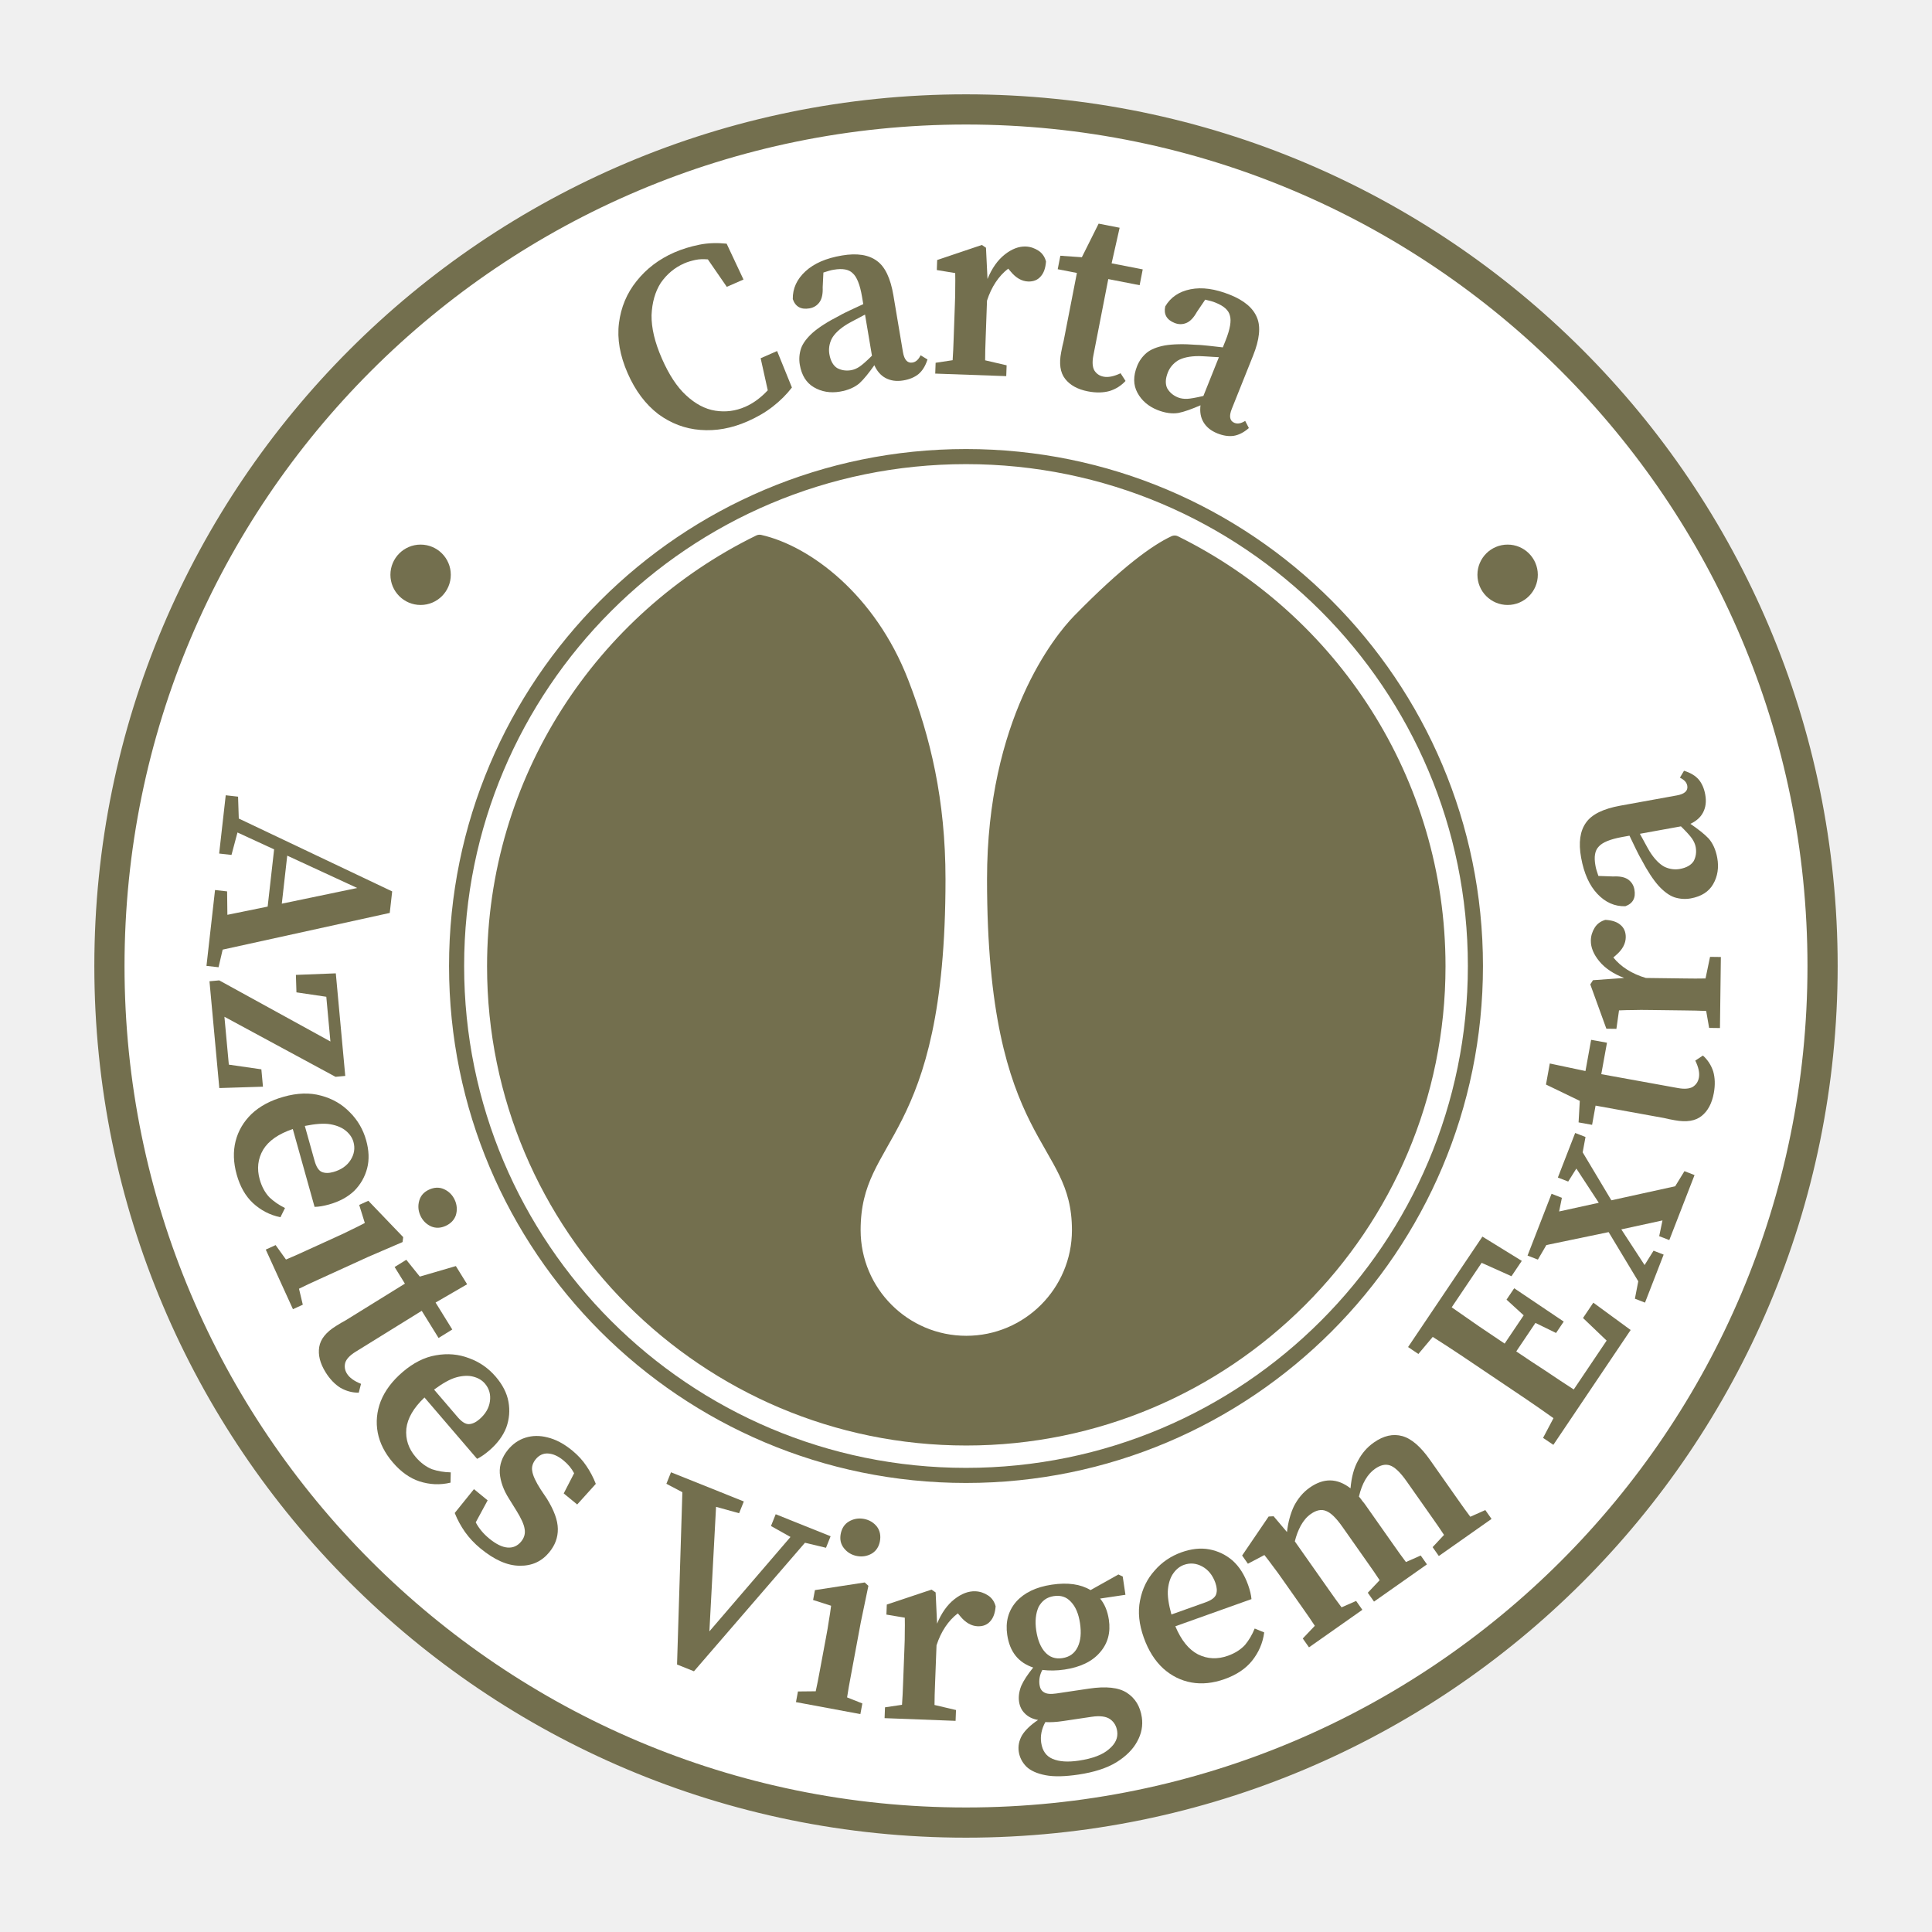
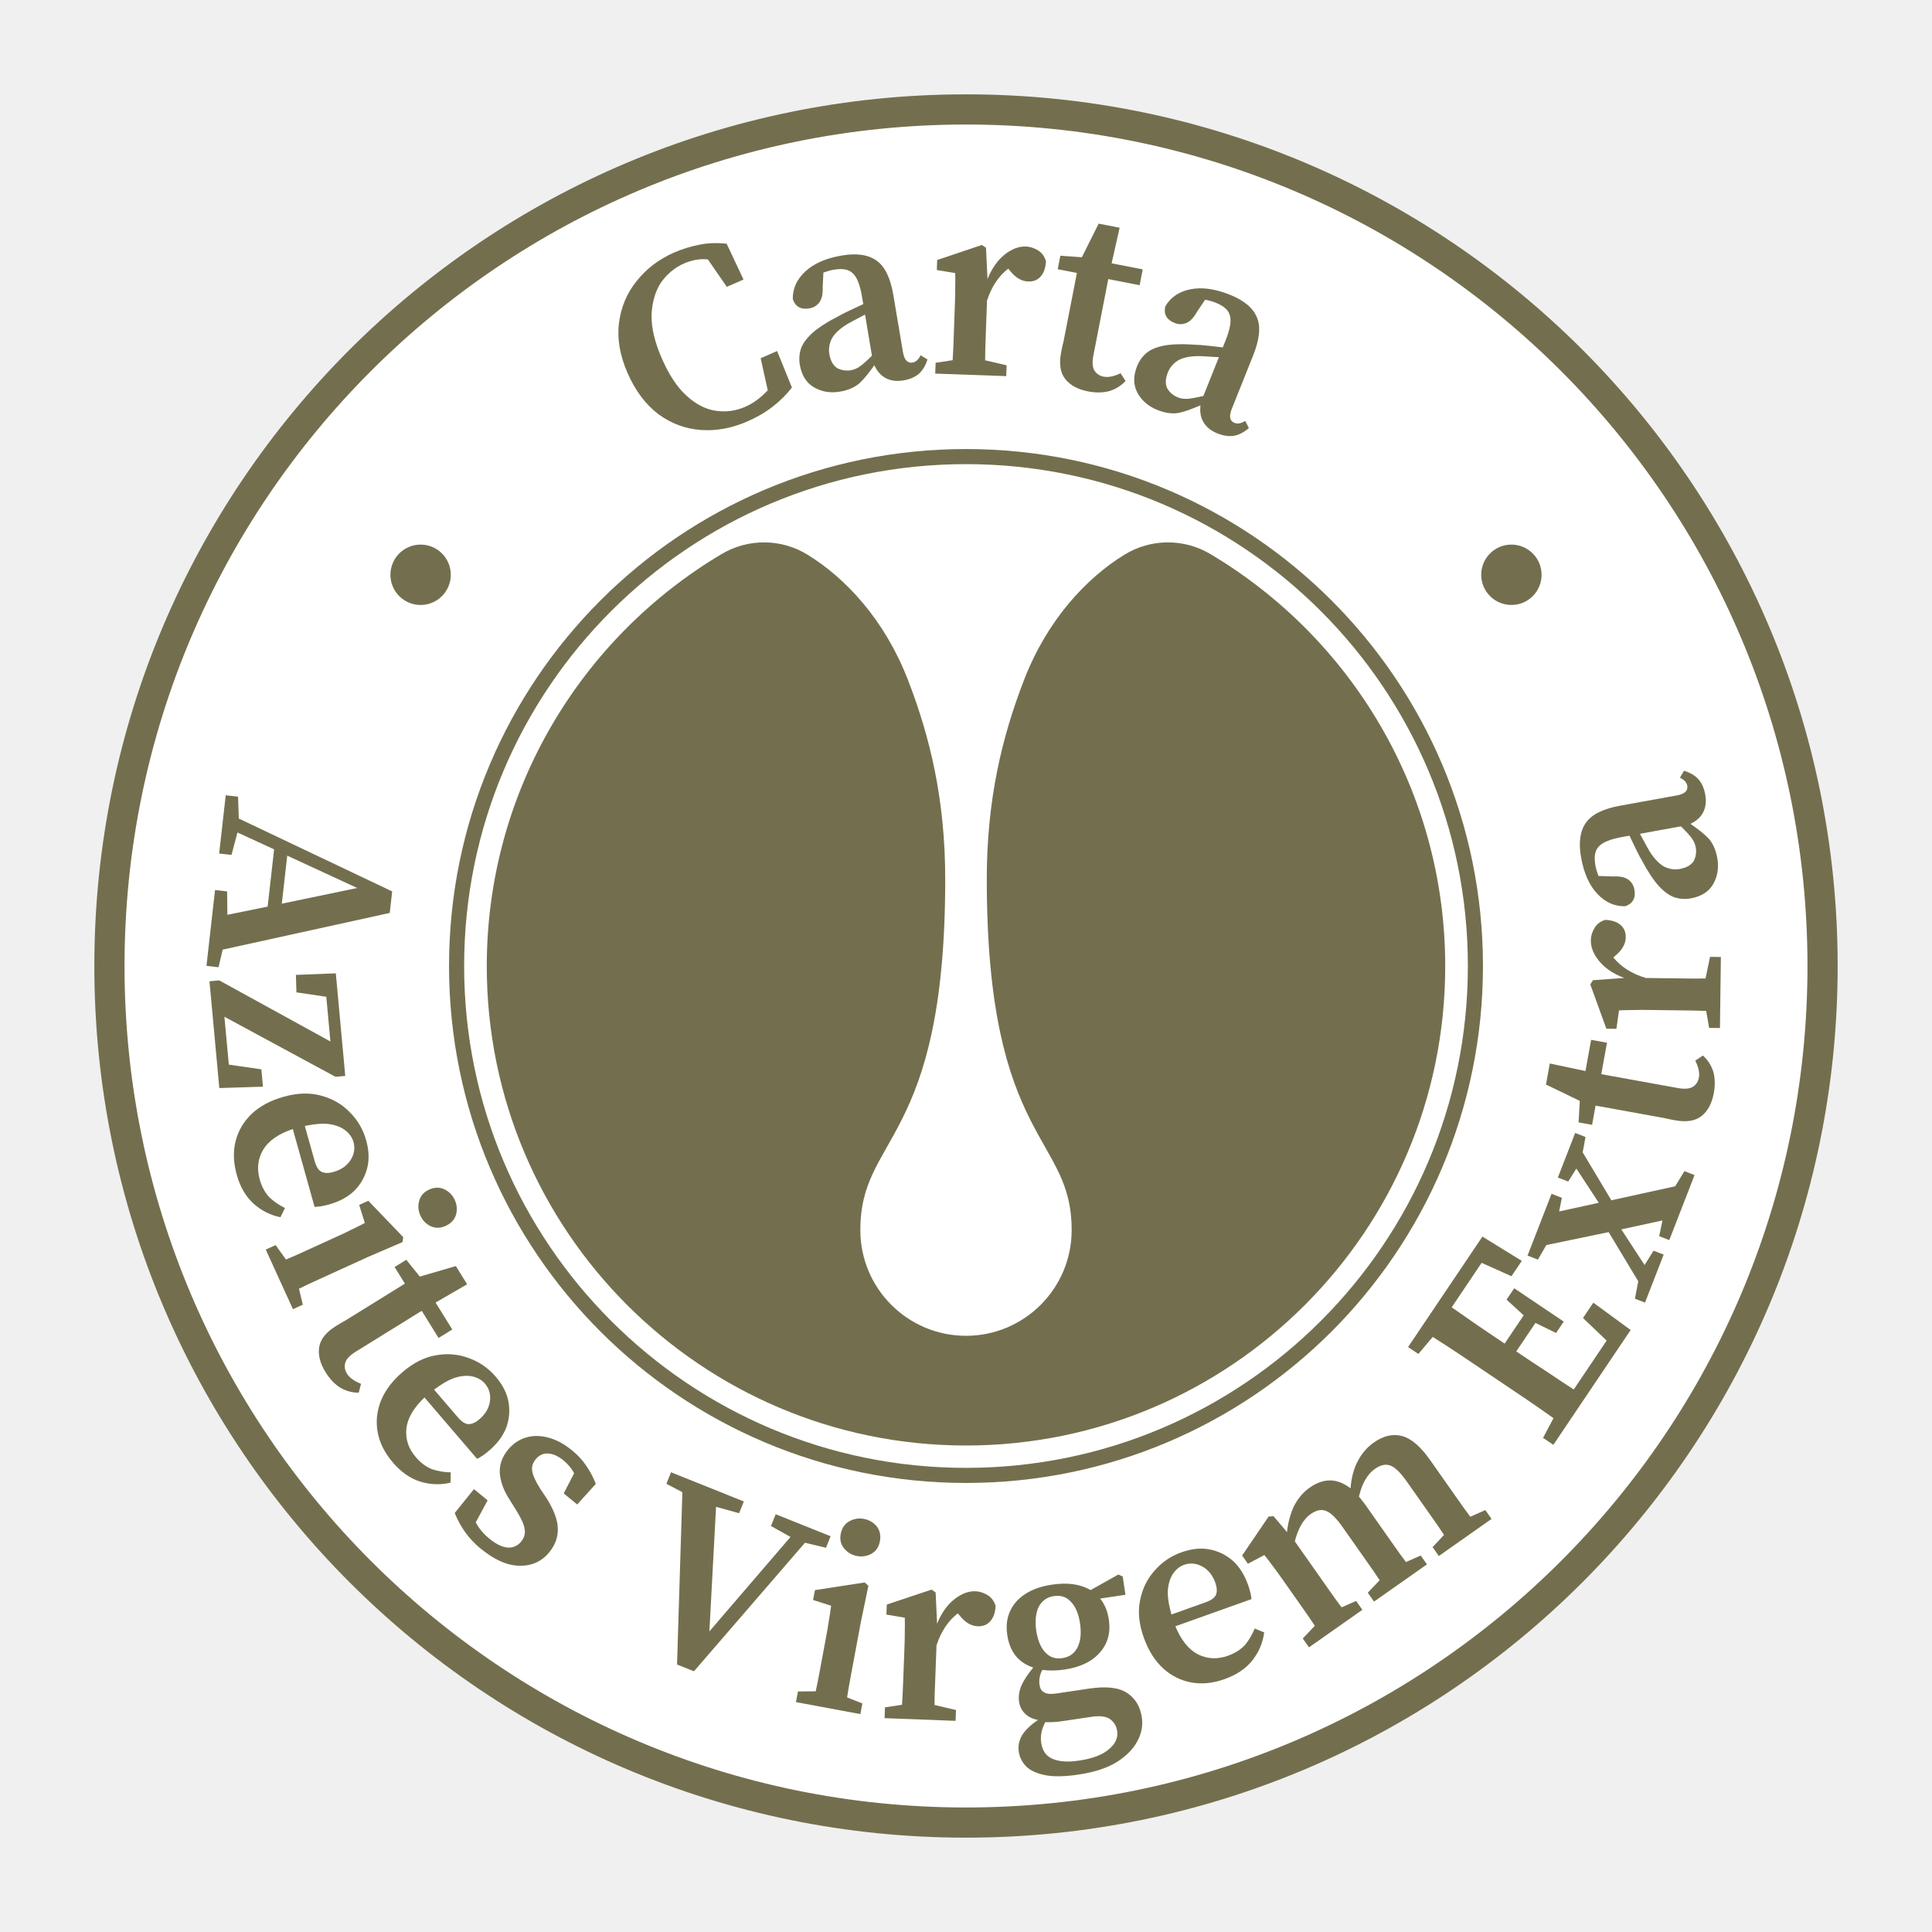
<svg xmlns="http://www.w3.org/2000/svg" width="100%" height="100%" viewBox="0 0 512 512" version="1.1" xml:space="preserve" style="fill-rule:evenodd;clip-rule:evenodd;stroke-linecap:round;stroke-linejoin:round;stroke-miterlimit:1.5;">
  <rect id="Artboard1" x="0" y="0" width="512" height="512" style="fill:none;" />
  <g id="Artboard11">
    <circle cx="256" cy="256" r="227" style="fill:#fff;stroke:#736f4e;stroke-width:8px;" />
    <g transform="matrix(1,0,0,1,4,-22)">
      <g transform="matrix(0.916063,-0.401033,0.401033,0.916063,-43.2993,79.8161)">
        <g transform="matrix(70,0,0,70,169.024,143.346)">
          <path d="M0.383,0.017c-0.065,-0 -0.124,-0.014 -0.176,-0.042c-0.051,-0.027 -0.092,-0.067 -0.122,-0.119c-0.029,-0.053 -0.044,-0.115 -0.044,-0.188c-0,-0.073 0.015,-0.135 0.046,-0.187c0.031,-0.052 0.073,-0.092 0.125,-0.119c0.053,-0.028 0.111,-0.042 0.174,-0.042c0.033,0 0.065,0.004 0.098,0.011c0.033,0.007 0.065,0.02 0.097,0.038l0.004,0.15l-0.069,0l-0.024,-0.124c-0.015,-0.008 -0.029,-0.014 -0.044,-0.017c-0.015,-0.003 -0.029,-0.005 -0.044,-0.005c-0.04,0 -0.077,0.011 -0.111,0.032c-0.033,0.022 -0.06,0.055 -0.081,0.098c-0.02,0.044 -0.03,0.099 -0.03,0.166c-0,0.066 0.009,0.121 0.028,0.164c0.019,0.044 0.045,0.077 0.078,0.098c0.033,0.021 0.069,0.032 0.11,0.032c0.034,-0 0.068,-0.008 0.103,-0.023l0.024,-0.122l0.068,-0l-0.004,0.149c-0.029,0.016 -0.06,0.028 -0.095,0.037c-0.035,0.009 -0.072,0.013 -0.111,0.013Z" style="fill:#736f4e;fill-rule:nonzero;" />
        </g>
      </g>
      <g transform="matrix(0.98613,-0.165974,0.165974,0.98613,-18.1806,36.0543)">
        <g transform="matrix(70,0,0,70,206.632,126.806)">
          <path d="M0.415,0.012c-0.027,-0 -0.048,-0.007 -0.065,-0.02c-0.017,-0.013 -0.028,-0.032 -0.034,-0.055c-0.025,0.025 -0.047,0.045 -0.067,0.058c-0.02,0.012 -0.046,0.019 -0.078,0.019c-0.037,-0 -0.069,-0.011 -0.095,-0.033c-0.025,-0.021 -0.038,-0.052 -0.038,-0.093c-0,-0.021 0.005,-0.041 0.015,-0.06c0.01,-0.018 0.028,-0.035 0.053,-0.051c0.026,-0.016 0.063,-0.032 0.111,-0.047c0.013,-0.005 0.028,-0.009 0.045,-0.014c0.017,-0.005 0.034,-0.009 0.051,-0.014l0,-0.028c0,-0.047 -0.007,-0.078 -0.02,-0.094c-0.012,-0.017 -0.035,-0.025 -0.068,-0.025c-0.006,0 -0.012,0 -0.019,0.001c-0.007,0.001 -0.015,0.002 -0.022,0.003l-0.012,0.055c-0.003,0.024 -0.01,0.042 -0.021,0.053c-0.011,0.011 -0.025,0.017 -0.042,0.017c-0.032,0 -0.051,-0.015 -0.056,-0.045c0.006,-0.04 0.028,-0.072 0.065,-0.096c0.037,-0.024 0.085,-0.036 0.146,-0.036c0.058,0 0.1,0.014 0.127,0.042c0.027,0.027 0.04,0.074 0.04,0.139l0,0.218c0,0.03 0.01,0.045 0.029,0.045c0.013,0 0.024,-0.007 0.035,-0.022l0.023,0.02c-0.012,0.023 -0.026,0.039 -0.043,0.049c-0.016,0.009 -0.036,0.014 -0.06,0.014Zm-0.26,-0.145c-0,0.026 0.007,0.045 0.02,0.057c0.014,0.011 0.031,0.017 0.051,0.017c0.011,0 0.023,-0.003 0.034,-0.008c0.011,-0.005 0.029,-0.016 0.053,-0.033l0,-0.158c-0.014,0.005 -0.027,0.009 -0.039,0.013c-0.013,0.004 -0.023,0.008 -0.032,0.011c-0.033,0.013 -0.056,0.029 -0.069,0.046c-0.012,0.017 -0.018,0.036 -0.018,0.055Z" style="fill:#736f4e;fill-rule:nonzero;" />
        </g>
      </g>
      <g transform="matrix(0.999364,0.0356599,-0.0356599,0.999364,4.46553,-8.53133)">
        <g transform="matrix(70,0,0,70,241.398,120.92)">
          <path d="M0.035,-0l0,-0.041l0.064,-0.012c0.001,-0.025 0.001,-0.052 0.001,-0.082l0,-0.128c0,-0.027 -0,-0.049 -0.001,-0.066c0,-0.016 -0.001,-0.034 -0.002,-0.054l-0.07,-0.009l0,-0.038l0.167,-0.063l0.016,0.01l0.01,0.118c0.015,-0.041 0.036,-0.073 0.062,-0.095c0.026,-0.022 0.052,-0.033 0.078,-0.033c0.018,0 0.034,0.005 0.049,0.014c0.015,0.009 0.025,0.023 0.03,0.04c-0.001,0.025 -0.007,0.044 -0.018,0.057c-0.011,0.014 -0.027,0.021 -0.047,0.021c-0.024,0 -0.047,-0.012 -0.068,-0.036l-0.009,-0.01c-0.035,0.029 -0.061,0.071 -0.076,0.124l-0,0.147c-0,0.028 0,0.054 0.001,0.079l0.082,0.016l-0,0.041l-0.269,0Z" style="fill:#736f4e;fill-rule:nonzero;" />
        </g>
      </g>
      <g transform="matrix(0.9815,0.191463,-0.191463,0.9815,28.3407,-49.4425)">
        <g transform="matrix(70,0,0,70,270.017,121.931)">
          <path d="M0.211,0.014c-0.04,-0 -0.071,-0.01 -0.094,-0.03c-0.023,-0.02 -0.034,-0.052 -0.034,-0.096c0,-0.015 0,-0.03 0.001,-0.043c-0,-0.014 0,-0.031 0,-0.05l0,-0.213l-0.074,0l0,-0.052l0.081,-0.01l0.038,-0.137l0.081,0l-0.004,0.138l0.12,0l0,0.061l-0.121,0l-0,0.295c-0,0.025 0.005,0.043 0.014,0.054c0.01,0.011 0.023,0.017 0.039,0.017c0.018,0 0.038,-0.008 0.061,-0.025l0.024,0.025c-0.013,0.021 -0.03,0.037 -0.052,0.049c-0.022,0.011 -0.049,0.017 -0.08,0.017Z" style="fill:#736f4e;fill-rule:nonzero;" />
        </g>
      </g>
      <g transform="matrix(0.928491,0.371356,-0.371356,0.928491,67.4057,-99.4653)">
        <g transform="matrix(70,0,0,70,291.97,125.29)">
          <path d="M0.415,0.012c-0.027,-0 -0.048,-0.007 -0.065,-0.02c-0.017,-0.013 -0.028,-0.032 -0.034,-0.055c-0.025,0.025 -0.047,0.045 -0.067,0.058c-0.02,0.012 -0.046,0.019 -0.078,0.019c-0.037,-0 -0.069,-0.011 -0.095,-0.033c-0.025,-0.021 -0.038,-0.052 -0.038,-0.093c-0,-0.021 0.005,-0.041 0.015,-0.06c0.01,-0.018 0.028,-0.035 0.053,-0.051c0.026,-0.016 0.063,-0.032 0.111,-0.047c0.013,-0.005 0.028,-0.009 0.045,-0.014c0.017,-0.005 0.034,-0.009 0.051,-0.014l0,-0.028c0,-0.047 -0.007,-0.078 -0.02,-0.094c-0.012,-0.017 -0.035,-0.025 -0.068,-0.025c-0.006,0 -0.012,0 -0.019,0.001c-0.007,0.001 -0.015,0.002 -0.022,0.003l-0.012,0.055c-0.003,0.024 -0.01,0.042 -0.021,0.053c-0.011,0.011 -0.025,0.017 -0.042,0.017c-0.032,0 -0.051,-0.015 -0.056,-0.045c0.006,-0.04 0.028,-0.072 0.065,-0.096c0.037,-0.024 0.085,-0.036 0.146,-0.036c0.058,0 0.1,0.014 0.127,0.042c0.027,0.027 0.04,0.074 0.04,0.139l0,0.218c0,0.03 0.01,0.045 0.029,0.045c0.013,0 0.024,-0.007 0.035,-0.022l0.023,0.02c-0.012,0.023 -0.026,0.039 -0.043,0.049c-0.016,0.009 -0.036,0.014 -0.06,0.014Zm-0.26,-0.145c-0,0.026 0.007,0.045 0.02,0.057c0.014,0.011 0.031,0.017 0.051,0.017c0.011,0 0.023,-0.003 0.034,-0.008c0.011,-0.005 0.029,-0.016 0.053,-0.033l0,-0.158c-0.014,0.005 -0.027,0.009 -0.039,0.013c-0.013,0.004 -0.023,0.008 -0.032,0.011c-0.033,0.013 -0.056,0.029 -0.069,0.046c-0.012,0.017 -0.018,0.036 -0.018,0.055Z" style="fill:#736f4e;fill-rule:nonzero;" />
        </g>
      </g>
      <g transform="matrix(-0.112156,0.993691,-0.993691,-0.112156,292.946,202.795)">
        <g transform="matrix(70,0,0,70,55.8761,232.269)">
          <path d="M0.3,-0.534l-0.092,0.277l0.183,0l-0.091,-0.277Zm-0.293,0.534l-0,-0.047l0.082,-0.012l0.209,-0.608l0.082,0l0.209,0.613l0.068,0.008l0,0.046l-0.289,0l-0,-0.046l0.088,-0.011l-0.048,-0.148l-0.218,0l-0.048,0.145l0.087,0.013l-0,0.047l-0.222,0Z" style="fill:#736f4e;fill-rule:nonzero;" />
        </g>
      </g>
      <g transform="matrix(0.091728,0.995784,-0.995784,0.091728,325.84,203.511)">
        <g transform="matrix(70,0,0,70,51.3603,280.373)">
          <path d="M0.024,-0l0,-0.037l0.269,-0.398l-0.17,0l-0.027,0.111l-0.066,-0.004l0.008,-0.151l0.39,0l-0,0.037l-0.265,0.398l0.182,-0l0.029,-0.121l0.066,-0l-0.01,0.165l-0.406,-0Z" style="fill:#736f4e;fill-rule:nonzero;" />
        </g>
      </g>
      <g transform="matrix(0.269328,0.963048,-0.963048,0.269328,342.834,177.371)">
        <g transform="matrix(70,0,0,70,54.5266,314.619)">
          <path d="M0.273,-0.445c-0.016,0 -0.032,0.005 -0.048,0.016c-0.015,0.01 -0.029,0.027 -0.04,0.05c-0.011,0.023 -0.017,0.055 -0.02,0.095l0.137,0c0.024,0 0.04,-0.005 0.048,-0.015c0.008,-0.01 0.012,-0.024 0.012,-0.042c-0,-0.031 -0.009,-0.056 -0.026,-0.075c-0.017,-0.019 -0.038,-0.029 -0.063,-0.029Zm0,0.459c-0.047,-0 -0.088,-0.01 -0.123,-0.03c-0.035,-0.02 -0.063,-0.049 -0.083,-0.086c-0.02,-0.038 -0.03,-0.083 -0.03,-0.135c-0,-0.053 0.011,-0.099 0.034,-0.137c0.023,-0.039 0.053,-0.068 0.09,-0.088c0.037,-0.021 0.077,-0.031 0.119,-0.031c0.039,0 0.074,0.008 0.103,0.025c0.029,0.017 0.052,0.04 0.069,0.07c0.016,0.03 0.024,0.065 0.024,0.106c-0,0.021 -0.002,0.04 -0.006,0.055l-0.306,0c0.003,0.057 0.018,0.1 0.045,0.129c0.028,0.029 0.063,0.043 0.105,0.043c0.029,0 0.054,-0.006 0.075,-0.017c0.02,-0.012 0.038,-0.027 0.055,-0.046l0.029,0.026c-0.019,0.037 -0.046,0.065 -0.08,0.086c-0.033,0.02 -0.073,0.03 -0.12,0.03Z" style="fill:#736f4e;fill-rule:nonzero;" />
        </g>
      </g>
      <g transform="matrix(0.414982,0.90983,-0.90983,0.414982,357.775,145.815)">
        <g transform="matrix(70,0,0,70,65.5002,351.116)">
          <path d="M0.032,-0l0,-0.041l0.066,-0.013c0.001,-0.025 0.001,-0.051 0.001,-0.081l0,-0.122c0,-0.027 -0,-0.05 -0.001,-0.069c0,-0.018 -0.001,-0.037 -0.002,-0.057l-0.071,-0.009l0,-0.038l0.18,-0.063l0.016,0.01l-0.003,0.141l0,0.207c0,0.029 0,0.057 0.001,0.082l0.061,0.012l0,0.041l-0.248,-0Zm0.126,-0.586c-0.021,0 -0.039,-0.007 -0.054,-0.02c-0.015,-0.013 -0.022,-0.03 -0.022,-0.051c0,-0.021 0.007,-0.039 0.022,-0.052c0.015,-0.013 0.033,-0.02 0.054,-0.02c0.021,0 0.039,0.007 0.054,0.02c0.014,0.013 0.021,0.031 0.021,0.052c0,0.021 -0.007,0.038 -0.021,0.051c-0.015,0.013 -0.033,0.02 -0.054,0.02Z" style="fill:#736f4e;fill-rule:nonzero;" />
        </g>
      </g>
      <g transform="matrix(0.526503,0.850173,-0.850173,0.526503,352.432,112.37)">
        <g transform="matrix(70,0,0,70,75.3343,372.584)">
          <path d="M0.211,0.014c-0.04,-0 -0.071,-0.01 -0.094,-0.03c-0.023,-0.02 -0.034,-0.052 -0.034,-0.096c0,-0.015 0,-0.03 0.001,-0.043c-0,-0.014 0,-0.031 0,-0.05l0,-0.213l-0.074,0l0,-0.052l0.081,-0.01l0.038,-0.137l0.081,0l-0.004,0.138l0.12,0l0,0.061l-0.121,0l-0,0.295c-0,0.025 0.005,0.043 0.014,0.054c0.01,0.011 0.023,0.017 0.039,0.017c0.018,0 0.038,-0.008 0.061,-0.025l0.024,0.025c-0.013,0.021 -0.03,0.037 -0.052,0.049c-0.022,0.011 -0.049,0.017 -0.08,0.017Z" style="fill:#736f4e;fill-rule:nonzero;" />
        </g>
      </g>
      <g transform="matrix(0.65084,0.759215,-0.759215,0.65084,330.329,70.5856)">
        <g transform="matrix(70,0,0,70,88.4238,394.428)">
          <path d="M0.273,-0.445c-0.016,0 -0.032,0.005 -0.048,0.016c-0.015,0.01 -0.029,0.027 -0.04,0.05c-0.011,0.023 -0.017,0.055 -0.02,0.095l0.137,0c0.024,0 0.04,-0.005 0.048,-0.015c0.008,-0.01 0.012,-0.024 0.012,-0.042c-0,-0.031 -0.009,-0.056 -0.026,-0.075c-0.017,-0.019 -0.038,-0.029 -0.063,-0.029Zm0,0.459c-0.047,-0 -0.088,-0.01 -0.123,-0.03c-0.035,-0.02 -0.063,-0.049 -0.083,-0.086c-0.02,-0.038 -0.03,-0.083 -0.03,-0.135c-0,-0.053 0.011,-0.099 0.034,-0.137c0.023,-0.039 0.053,-0.068 0.09,-0.088c0.037,-0.021 0.077,-0.031 0.119,-0.031c0.039,0 0.074,0.008 0.103,0.025c0.029,0.017 0.052,0.04 0.069,0.07c0.016,0.03 0.024,0.065 0.024,0.106c-0,0.021 -0.002,0.04 -0.006,0.055l-0.306,0c0.003,0.057 0.018,0.1 0.045,0.129c0.028,0.029 0.063,0.043 0.105,0.043c0.029,0 0.054,-0.006 0.075,-0.017c0.02,-0.012 0.038,-0.027 0.055,-0.046l0.029,0.026c-0.019,0.037 -0.046,0.065 -0.08,0.086c-0.033,0.02 -0.073,0.03 -0.12,0.03Z" style="fill:#736f4e;fill-rule:nonzero;" />
        </g>
      </g>
      <g transform="matrix(0.773111,0.634271,-0.634271,0.773111,293.726,24.1942)">
        <g transform="matrix(70,0,0,70,113.045,422.653)">
          <path d="M0.202,0.014c-0.031,-0 -0.059,-0.004 -0.085,-0.011c-0.025,-0.007 -0.051,-0.017 -0.076,-0.031l-0.001,-0.116l0.067,0l0.018,0.093c0.024,0.01 0.05,0.015 0.078,0.015c0.034,0 0.059,-0.006 0.076,-0.018c0.017,-0.012 0.025,-0.029 0.025,-0.05c-0,-0.019 -0.007,-0.034 -0.02,-0.045c-0.013,-0.012 -0.036,-0.023 -0.068,-0.034l-0.05,-0.017c-0.037,-0.012 -0.067,-0.03 -0.089,-0.053c-0.021,-0.023 -0.032,-0.053 -0.032,-0.088c-0,-0.028 0.007,-0.054 0.022,-0.077c0.015,-0.023 0.036,-0.041 0.064,-0.054c0.029,-0.014 0.063,-0.021 0.104,-0.021c0.029,0 0.055,0.004 0.078,0.011c0.024,0.007 0.048,0.017 0.071,0.03l-0.005,0.105l-0.066,0l-0.018,-0.084c-0.019,-0.008 -0.039,-0.012 -0.062,-0.012c-0.027,0 -0.047,0.006 -0.062,0.017c-0.015,0.011 -0.022,0.027 -0.022,0.046c-0,0.018 0.006,0.033 0.018,0.043c0.013,0.012 0.036,0.023 0.07,0.034l0.04,0.012c0.049,0.017 0.083,0.037 0.104,0.062c0.021,0.025 0.031,0.054 0.031,0.089c-0,0.045 -0.018,0.082 -0.055,0.111c-0.036,0.029 -0.088,0.043 -0.155,0.043Z" style="fill:#736f4e;fill-rule:nonzero;" />
        </g>
      </g>
      <g transform="matrix(0.928205,0.372069,-0.372069,0.928205,180.465,-25.3193)">
        <g transform="matrix(70,0,0,70,155.84,454.959)">
          <path d="M0.011,-0.616l0,-0.047l0.297,0l0,0.048l-0.09,0.01l0.152,0.447l0.152,-0.446l-0.084,-0.011l0,-0.048l0.224,0l0,0.047l-0.081,0.012l-0.209,0.608l-0.069,-0l-0.224,-0.613l-0.068,-0.007Z" style="fill:#736f4e;fill-rule:nonzero;" />
        </g>
      </g>
      <g transform="matrix(0.983115,0.182987,-0.182987,0.983115,89.949,-29.4836)">
        <g transform="matrix(70,0,0,70,204.738,472.668)">
          <path d="M0.032,-0l0,-0.041l0.066,-0.013c0.001,-0.025 0.001,-0.051 0.001,-0.081l0,-0.122c0,-0.027 -0,-0.05 -0.001,-0.069c0,-0.018 -0.001,-0.037 -0.002,-0.057l-0.071,-0.009l0,-0.038l0.18,-0.063l0.016,0.01l-0.003,0.141l0,0.207c0,0.029 0,0.057 0.001,0.082l0.061,0.012l0,0.041l-0.248,-0Zm0.126,-0.586c-0.021,0 -0.039,-0.007 -0.054,-0.02c-0.015,-0.013 -0.022,-0.03 -0.022,-0.051c0,-0.021 0.007,-0.039 0.022,-0.052c0.015,-0.013 0.033,-0.02 0.054,-0.02c0.021,0 0.039,0.007 0.054,0.02c0.014,0.013 0.021,0.031 0.021,0.052c0,0.021 -0.007,0.038 -0.021,0.051c-0.015,0.013 -0.033,0.02 -0.054,0.02Z" style="fill:#736f4e;fill-rule:nonzero;" />
        </g>
      </g>
      <g transform="matrix(0.999276,0.0380351,-0.0380351,0.999276,18.3165,-8.32575)">
        <g transform="matrix(70,0,0,70,227.976,477.233)">
          <path d="M0.035,-0l0,-0.041l0.064,-0.012c0.001,-0.025 0.001,-0.052 0.001,-0.082l0,-0.128c0,-0.027 -0,-0.049 -0.001,-0.066c0,-0.016 -0.001,-0.034 -0.002,-0.054l-0.07,-0.009l0,-0.038l0.167,-0.063l0.016,0.01l0.01,0.118c0.015,-0.041 0.036,-0.073 0.062,-0.095c0.026,-0.022 0.052,-0.033 0.078,-0.033c0.018,0 0.034,0.005 0.049,0.014c0.015,0.009 0.025,0.023 0.03,0.04c-0.001,0.025 -0.007,0.044 -0.018,0.057c-0.011,0.014 -0.027,0.021 -0.047,0.021c-0.024,0 -0.047,-0.012 -0.068,-0.036l-0.009,-0.01c-0.035,0.029 -0.061,0.071 -0.076,0.124l-0,0.147c-0,0.028 0,0.054 0.001,0.079l0.082,0.016l-0,0.041l-0.269,0Z" style="fill:#736f4e;fill-rule:nonzero;" />
        </g>
      </g>
      <g transform="matrix(0.989088,-0.147328,0.147328,0.989088,-67.6398,43.9707)">
        <g transform="matrix(70,0,0,70,263.006,478.59)">
          <path d="M0.241,-0.212c0.028,0 0.049,-0.011 0.064,-0.033c0.015,-0.022 0.022,-0.051 0.022,-0.088c0,-0.035 -0.007,-0.064 -0.022,-0.085c-0.014,-0.021 -0.034,-0.031 -0.061,-0.031c-0.027,-0 -0.047,0.011 -0.063,0.032c-0.014,0.022 -0.022,0.051 -0.022,0.087c0,0.036 0.007,0.065 0.021,0.086c0.014,0.021 0.034,0.032 0.061,0.032Zm-0.126,0.305c0,0.031 0.011,0.053 0.034,0.067c0.023,0.014 0.055,0.021 0.097,0.021c0.053,-0 0.093,-0.009 0.119,-0.026c0.028,-0.017 0.041,-0.038 0.041,-0.063c0,-0.019 -0.006,-0.035 -0.019,-0.048c-0.013,-0.013 -0.036,-0.02 -0.068,-0.02l-0.111,-0c-0.025,-0 -0.047,-0.002 -0.066,-0.006c-0.018,0.024 -0.027,0.049 -0.027,0.075Zm0.128,-0.261c-0.03,-0 -0.058,-0.004 -0.083,-0.011c-0.013,0.017 -0.019,0.036 -0.019,0.055c0,0.013 0.004,0.023 0.013,0.03c0.008,0.007 0.023,0.011 0.045,0.011l0.125,-0c0.065,-0 0.112,0.012 0.14,0.037c0.028,0.025 0.042,0.058 0.042,0.1c0,0.031 -0.01,0.061 -0.031,0.088c-0.02,0.027 -0.05,0.049 -0.089,0.066c-0.04,0.017 -0.09,0.025 -0.149,0.025c-0.051,-0 -0.093,-0.005 -0.124,-0.016c-0.031,-0.011 -0.053,-0.025 -0.067,-0.043c-0.013,-0.018 -0.02,-0.038 -0.02,-0.06c-0,-0.021 0.007,-0.041 0.021,-0.059c0.014,-0.017 0.037,-0.034 0.069,-0.049c-0.021,-0.007 -0.036,-0.018 -0.046,-0.032c-0.01,-0.013 -0.015,-0.029 -0.015,-0.047c-0,-0.019 0.006,-0.039 0.017,-0.058c0.012,-0.019 0.03,-0.039 0.055,-0.062c-0.053,-0.027 -0.079,-0.072 -0.079,-0.137c-0,-0.049 0.017,-0.089 0.052,-0.119c0.035,-0.029 0.082,-0.044 0.143,-0.044c0.061,-0 0.108,0.014 0.142,0.042l0.113,-0.043l0.015,0.01l0,0.07l-0.097,-0c0.014,0.023 0.021,0.051 0.021,0.084c-0,0.049 -0.017,0.088 -0.051,0.117c-0.034,0.03 -0.082,0.045 -0.143,0.045Z" style="fill:#736f4e;fill-rule:nonzero;" />
        </g>
      </g>
      <g transform="matrix(0.941827,-0.336099,0.336099,0.941827,-141.212,129.069)">
        <g transform="matrix(70,0,0,70,302.244,472.463)">
          <path d="M0.273,-0.445c-0.016,0 -0.032,0.005 -0.048,0.016c-0.015,0.01 -0.029,0.027 -0.04,0.05c-0.011,0.023 -0.017,0.055 -0.02,0.095l0.137,0c0.024,0 0.04,-0.005 0.048,-0.015c0.008,-0.01 0.012,-0.024 0.012,-0.042c-0,-0.031 -0.009,-0.056 -0.026,-0.075c-0.017,-0.019 -0.038,-0.029 -0.063,-0.029Zm0,0.459c-0.047,-0 -0.088,-0.01 -0.123,-0.03c-0.035,-0.02 -0.063,-0.049 -0.083,-0.086c-0.02,-0.038 -0.03,-0.083 -0.03,-0.135c-0,-0.053 0.011,-0.099 0.034,-0.137c0.023,-0.039 0.053,-0.068 0.09,-0.088c0.037,-0.021 0.077,-0.031 0.119,-0.031c0.039,0 0.074,0.008 0.103,0.025c0.029,0.017 0.052,0.04 0.069,0.07c0.016,0.03 0.024,0.065 0.024,0.106c-0,0.021 -0.002,0.04 -0.006,0.055l-0.306,0c0.003,0.057 0.018,0.1 0.045,0.129c0.028,0.029 0.063,0.043 0.105,0.043c0.029,0 0.054,-0.006 0.075,-0.017c0.02,-0.012 0.038,-0.027 0.055,-0.046l0.029,0.026c-0.019,0.037 -0.046,0.065 -0.08,0.086c-0.033,0.02 -0.073,0.03 -0.12,0.03Z" style="fill:#736f4e;fill-rule:nonzero;" />
        </g>
      </g>
      <g transform="matrix(0.81789,-0.575374,0.575374,0.81789,-202.544,279.933)">
        <g transform="matrix(70,0,0,70,340.951,459.934)">
          <path d="M0.034,-0l0,-0.041l0.065,-0.013c0.001,-0.025 0.001,-0.051 0.001,-0.081l0,-0.128c0,-0.027 -0,-0.049 -0.001,-0.066c0,-0.016 -0.001,-0.034 -0.002,-0.054l-0.07,-0.009l0,-0.038l0.167,-0.063l0.016,0.01l0.007,0.078c0.024,-0.027 0.05,-0.049 0.078,-0.065c0.029,-0.015 0.058,-0.023 0.089,-0.023c0.065,0 0.106,0.03 0.125,0.091c0.027,-0.032 0.054,-0.055 0.083,-0.069c0.029,-0.015 0.058,-0.022 0.089,-0.022c0.045,0 0.079,0.014 0.102,0.042c0.023,0.028 0.034,0.073 0.034,0.134l0,0.184c0,0.028 0,0.055 0.001,0.08l0.061,0.012l0,0.041l-0.244,0l0,-0.041l0.062,-0.013c0.001,-0.025 0.001,-0.051 0.001,-0.079l-0,-0.169c-0,-0.042 -0.006,-0.07 -0.017,-0.085c-0.011,-0.015 -0.029,-0.022 -0.054,-0.022c-0.035,0 -0.072,0.017 -0.11,0.051c0.001,0.007 0.001,0.014 0.001,0.021c0.001,0.007 0.001,0.015 0.001,0.023l0,0.181c0,0.028 0,0.055 0.001,0.08l0.06,0.012l-0,0.041l-0.245,0l-0,-0.041l0.064,-0.013c0.001,-0.025 0.001,-0.051 0.001,-0.079l-0,-0.167c-0,-0.041 -0.005,-0.069 -0.016,-0.085c-0.01,-0.016 -0.028,-0.024 -0.054,-0.024c-0.019,0 -0.037,0.005 -0.056,0.014c-0.018,0.009 -0.036,0.021 -0.053,0.036l-0,0.225c-0,0.029 0,0.056 0.001,0.081l0.059,0.012l-0,0.041l-0.247,0Z" style="fill:#736f4e;fill-rule:nonzero;" />
        </g>
      </g>
      <g transform="matrix(0.558388,-0.82958,0.82958,0.558388,-158.419,516.726)">
        <g transform="matrix(70,0,0,70,406.132,407.16)">
          <path d="M0.039,-0.616l0,-0.047l0.504,0l0.007,0.175l-0.07,0l-0.021,-0.122l-0.203,0c-0.001,0.042 -0.001,0.084 -0.002,0.126c0,0.041 0,0.08 0,0.117l0.129,0l0.013,-0.087l0.052,0l0,0.226l-0.052,0l-0.012,-0.086l-0.13,0c0,0.048 0,0.093 0.001,0.136c-0,0.042 0,0.084 0.001,0.125l0.223,-0l0.021,-0.122l0.07,0l-0.007,0.175l-0.524,-0l-0,-0.047l0.084,-0.009c0.001,-0.041 0.002,-0.083 0.002,-0.126l-0,-0.298c-0,-0.042 -0.001,-0.084 -0.002,-0.127l-0.084,-0.009Z" style="fill:#736f4e;fill-rule:nonzero;" />
        </g>
      </g>
      <g transform="matrix(0.362067,-0.932152,0.932152,0.362067,-67.5146,637.072)">
        <g transform="matrix(70,0,0,70,431.69,367.862)">
          <path d="M0.332,-0.437l0,-0.042l0.181,0l0,0.042l-0.058,0.011l-0.13,0.167l0.137,0.206l0.066,0.012l0,0.041l-0.264,-0l0,-0.041l0.06,-0.01l-0.088,-0.133l-0.094,0.131l0.063,0.012l-0,0.041l-0.195,-0l-0,-0.041l0.066,-0.012l0.133,-0.172l-0.131,-0.202l-0.063,-0.01l-0,-0.042l0.251,0l0,0.042l-0.052,0.009l0.085,0.128l0.09,-0.126l-0.057,-0.011Z" style="fill:#736f4e;fill-rule:nonzero;" />
        </g>
      </g>
      <g transform="matrix(0.178355,-0.983966,0.983966,0.178355,46.161,707.285)">
        <g transform="matrix(70,0,0,70,446.587,326.002)">
          <path d="M0.211,0.014c-0.04,-0 -0.071,-0.01 -0.094,-0.03c-0.023,-0.02 -0.034,-0.052 -0.034,-0.096c0,-0.015 0,-0.03 0.001,-0.043c-0,-0.014 0,-0.031 0,-0.05l0,-0.213l-0.074,0l0,-0.052l0.081,-0.01l0.038,-0.137l0.081,0l-0.004,0.138l0.12,0l0,0.061l-0.121,0l-0,0.295c-0,0.025 0.005,0.043 0.014,0.054c0.01,0.011 0.023,0.017 0.039,0.017c0.018,0 0.038,-0.008 0.061,-0.025l0.024,0.025c-0.013,0.021 -0.03,0.037 -0.052,0.049c-0.022,0.011 -0.049,0.017 -0.08,0.017Z" style="fill:#736f4e;fill-rule:nonzero;" />
        </g>
      </g>
      <g transform="matrix(0.0126842,-0.99992,0.99992,0.0126842,149.178,744.867)">
        <g transform="matrix(70,0,0,70,451.777,296.892)">
          <path d="M0.035,-0l0,-0.041l0.064,-0.012c0.001,-0.025 0.001,-0.052 0.001,-0.082l0,-0.128c0,-0.027 -0,-0.049 -0.001,-0.066c0,-0.016 -0.001,-0.034 -0.002,-0.054l-0.07,-0.009l0,-0.038l0.167,-0.063l0.016,0.01l0.01,0.118c0.015,-0.041 0.036,-0.073 0.062,-0.095c0.026,-0.022 0.052,-0.033 0.078,-0.033c0.018,0 0.034,0.005 0.049,0.014c0.015,0.009 0.025,0.023 0.03,0.04c-0.001,0.025 -0.007,0.044 -0.018,0.057c-0.011,0.014 -0.027,0.021 -0.047,0.021c-0.024,0 -0.047,-0.012 -0.068,-0.036l-0.009,-0.01c-0.035,0.029 -0.061,0.071 -0.076,0.124l-0,0.147c-0,0.028 0,0.054 0.001,0.079l0.082,0.016l-0,0.041l-0.269,0Z" style="fill:#736f4e;fill-rule:nonzero;" />
        </g>
      </g>
      <g transform="matrix(-0.178355,-0.983966,0.983966,-0.178355,275.812,752.917)">
        <g transform="matrix(70,0,0,70,452.262,261.303)">
          <path d="M0.415,0.012c-0.027,-0 -0.048,-0.007 -0.065,-0.02c-0.017,-0.013 -0.028,-0.032 -0.034,-0.055c-0.025,0.025 -0.047,0.045 -0.067,0.058c-0.02,0.012 -0.046,0.019 -0.078,0.019c-0.037,-0 -0.069,-0.011 -0.095,-0.033c-0.025,-0.021 -0.038,-0.052 -0.038,-0.093c-0,-0.021 0.005,-0.041 0.015,-0.06c0.01,-0.018 0.028,-0.035 0.053,-0.051c0.026,-0.016 0.063,-0.032 0.111,-0.047c0.013,-0.005 0.028,-0.009 0.045,-0.014c0.017,-0.005 0.034,-0.009 0.051,-0.014l0,-0.028c0,-0.047 -0.007,-0.078 -0.02,-0.094c-0.012,-0.017 -0.035,-0.025 -0.068,-0.025c-0.006,0 -0.012,0 -0.019,0.001c-0.007,0.001 -0.015,0.002 -0.022,0.003l-0.012,0.055c-0.003,0.024 -0.01,0.042 -0.021,0.053c-0.011,0.011 -0.025,0.017 -0.042,0.017c-0.032,0 -0.051,-0.015 -0.056,-0.045c0.006,-0.04 0.028,-0.072 0.065,-0.096c0.037,-0.024 0.085,-0.036 0.146,-0.036c0.058,0 0.1,0.014 0.127,0.042c0.027,0.027 0.04,0.074 0.04,0.139l0,0.218c0,0.03 0.01,0.045 0.029,0.045c0.013,0 0.024,-0.007 0.035,-0.022l0.023,0.02c-0.012,0.023 -0.026,0.039 -0.043,0.049c-0.016,0.009 -0.036,0.014 -0.06,0.014Zm-0.26,-0.145c-0,0.026 0.007,0.045 0.02,0.057c0.014,0.011 0.031,0.017 0.051,0.017c0.011,0 0.023,-0.003 0.034,-0.008c0.011,-0.005 0.029,-0.016 0.053,-0.033l0,-0.158c-0.014,0.005 -0.027,0.009 -0.039,0.013c-0.013,0.004 -0.023,0.008 -0.032,0.011c-0.033,0.013 -0.056,0.029 -0.069,0.046c-0.012,0.017 -0.018,0.036 -0.018,0.055Z" style="fill:#736f4e;fill-rule:nonzero;" />
        </g>
      </g>
    </g>
    <circle cx="256" cy="256" r="135" style="fill:none;stroke:#736f4e;stroke-width:4px;" />
    <circle cx="111.465" cy="152.324" r="8" style="fill:#736f4e;" />
-     <circle cx="399.535" cy="152.324" r="8" style="fill:#736f4e;" />
-     <path d="M201.29,143.707c12.175,2.74 28.961,15.089 37.515,37.142c5.806,14.968 9.764,31.4 9.764,52.151c0,69.751 -22.494,66.49 -22.494,93c-0,16.557 13.442,30 30,30c16.557,-0 30,-13.443 30,-30c-0,-25.51 -22.502,-22.294 -22.502,-93c0,-41.642 17.5,-63.257 22.502,-68.374c12.667,-12.961 20.485,-18.492 25.218,-20.706c41.324,20.398 69.782,62.979 69.782,112.155c-0,68.989 -56.011,125 -125,125c-68.989,-0 -125,-56.011 -125,-125c-0,-49.341 28.65,-92.044 70.215,-112.368Z" style="fill:#736f4e;stroke:#736f4e;stroke-width:4px;" />
+     <circle cx="400.535" cy="152.324" r="8" style="fill:#736f4e;" />
+     <path d="M256,381.075c-68.989,-0 -125,-56.011 -125,-125c0,-45.696 24.573,-85.698 61.221,-107.504c6.397,-3.826 14.392,-3.775 20.739,0.133c9.685,5.945 19.76,16.65 25.77,32.145c5.806,14.968 9.764,31.4 9.764,52.151c0,69.751 -22.494,66.49 -22.494,93c-0,16.557 13.443,30 30,30l-0,25.075Zm0,-0c68.989,-0 125,-56.011 125,-125c-0,-45.696 -24.573,-85.698 -61.221,-107.504c-6.397,-3.826 -14.392,-3.775 -20.739,0.133c-9.685,5.945 -19.76,16.65 -25.77,32.145c-5.806,14.968 -9.764,31.4 -9.764,52.151c-0,69.751 22.494,66.49 22.494,93c-0,16.557 -13.443,30 -30,30l0,25.075Z" style="fill:#736f4e;stroke:#736f4e;stroke-width:4px;" />
  </g>
</svg>
